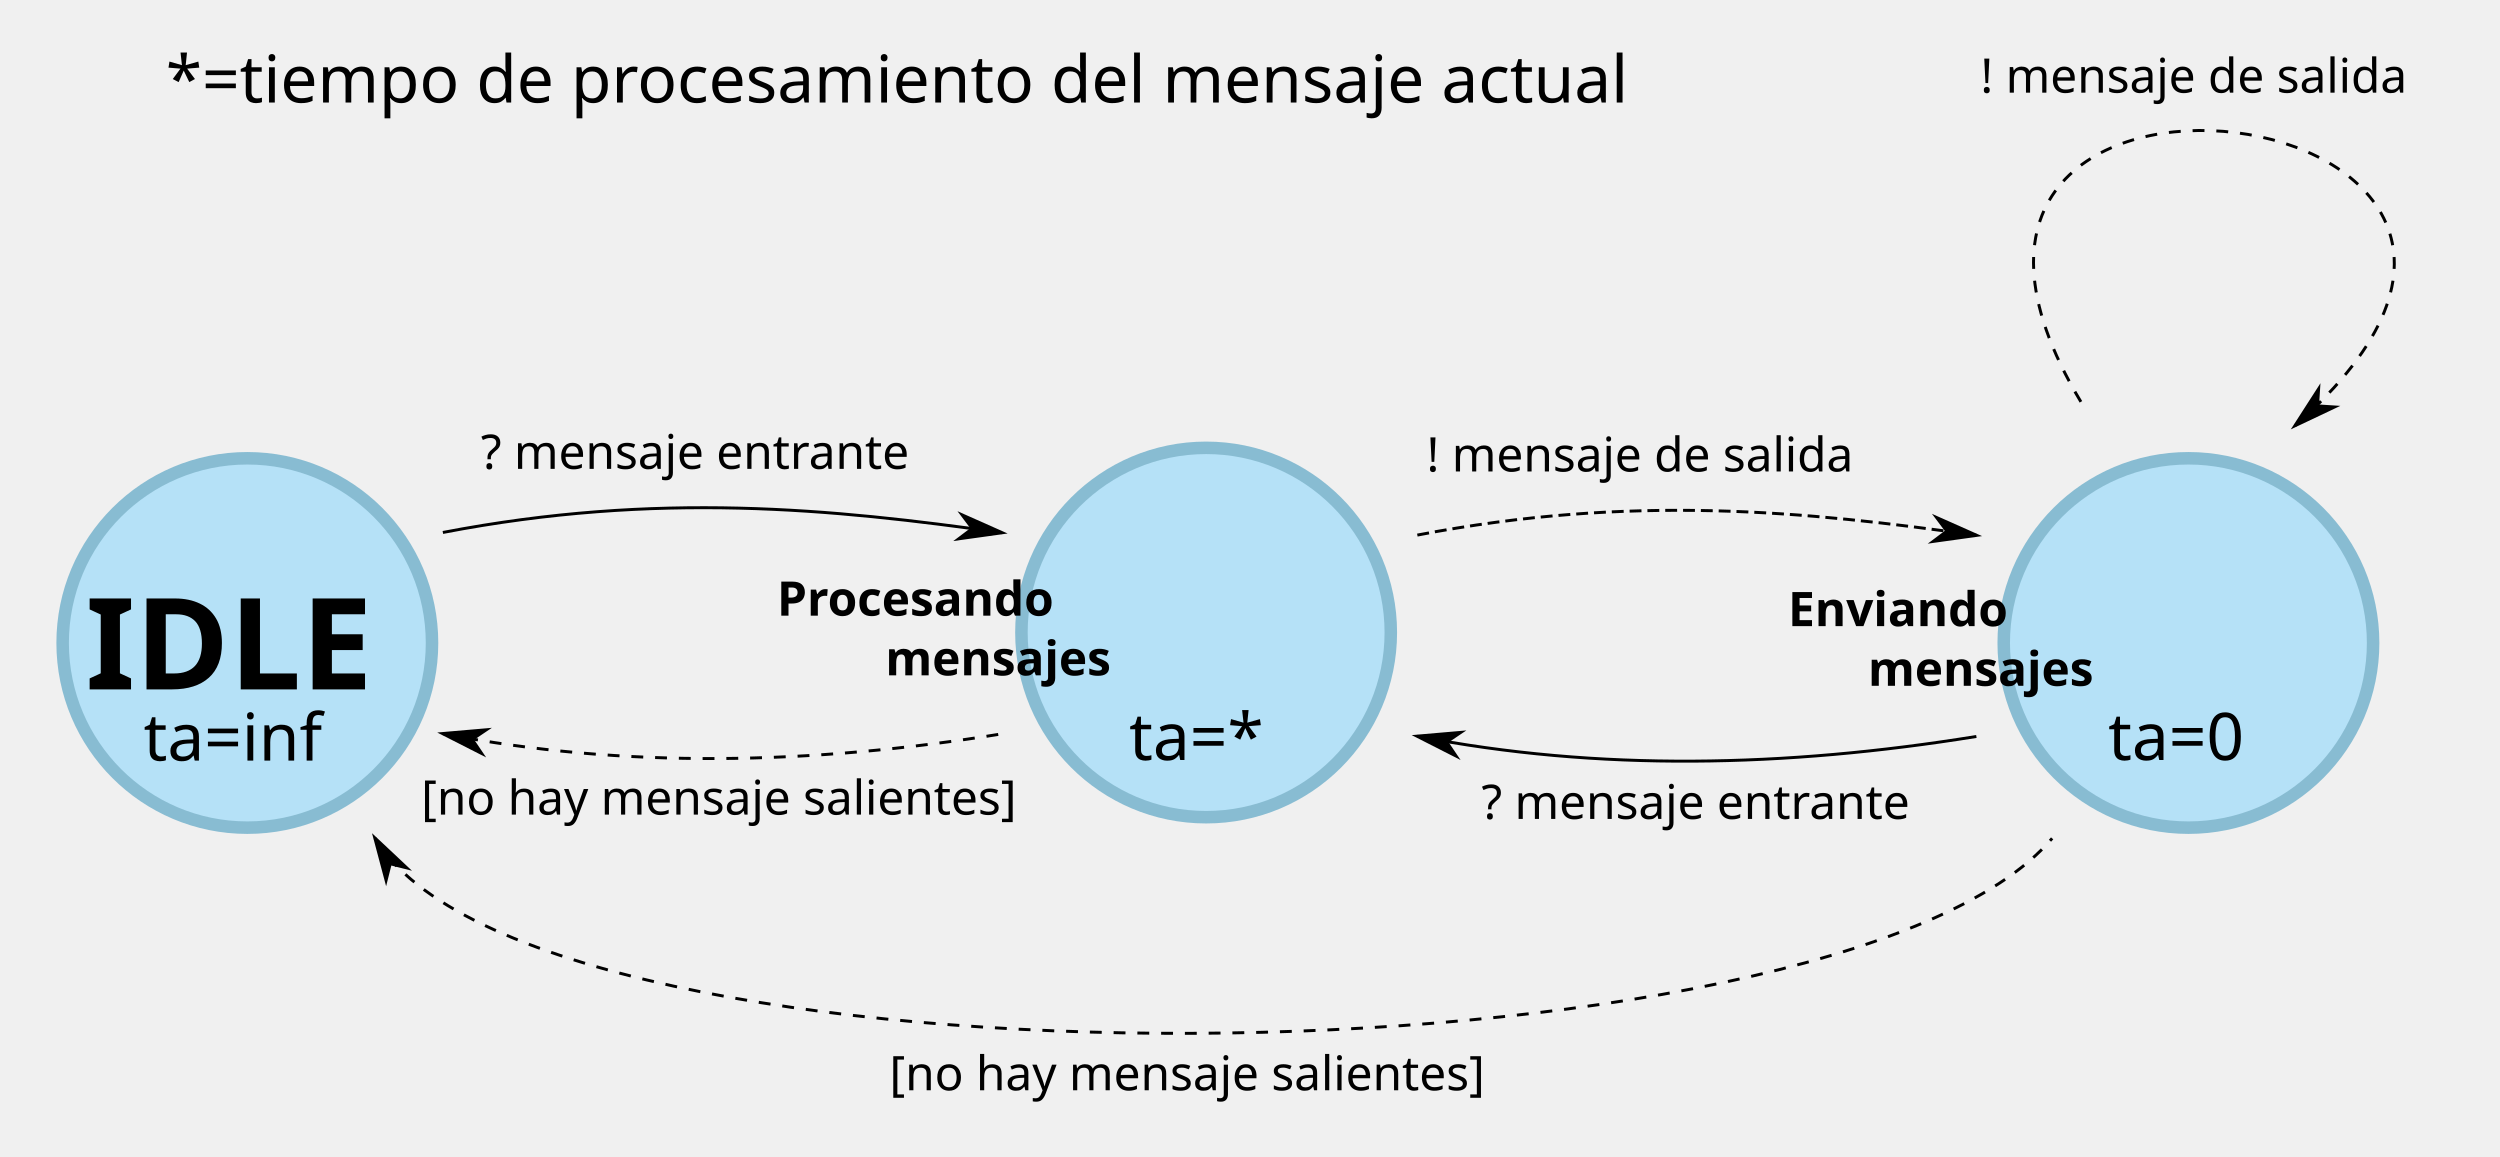
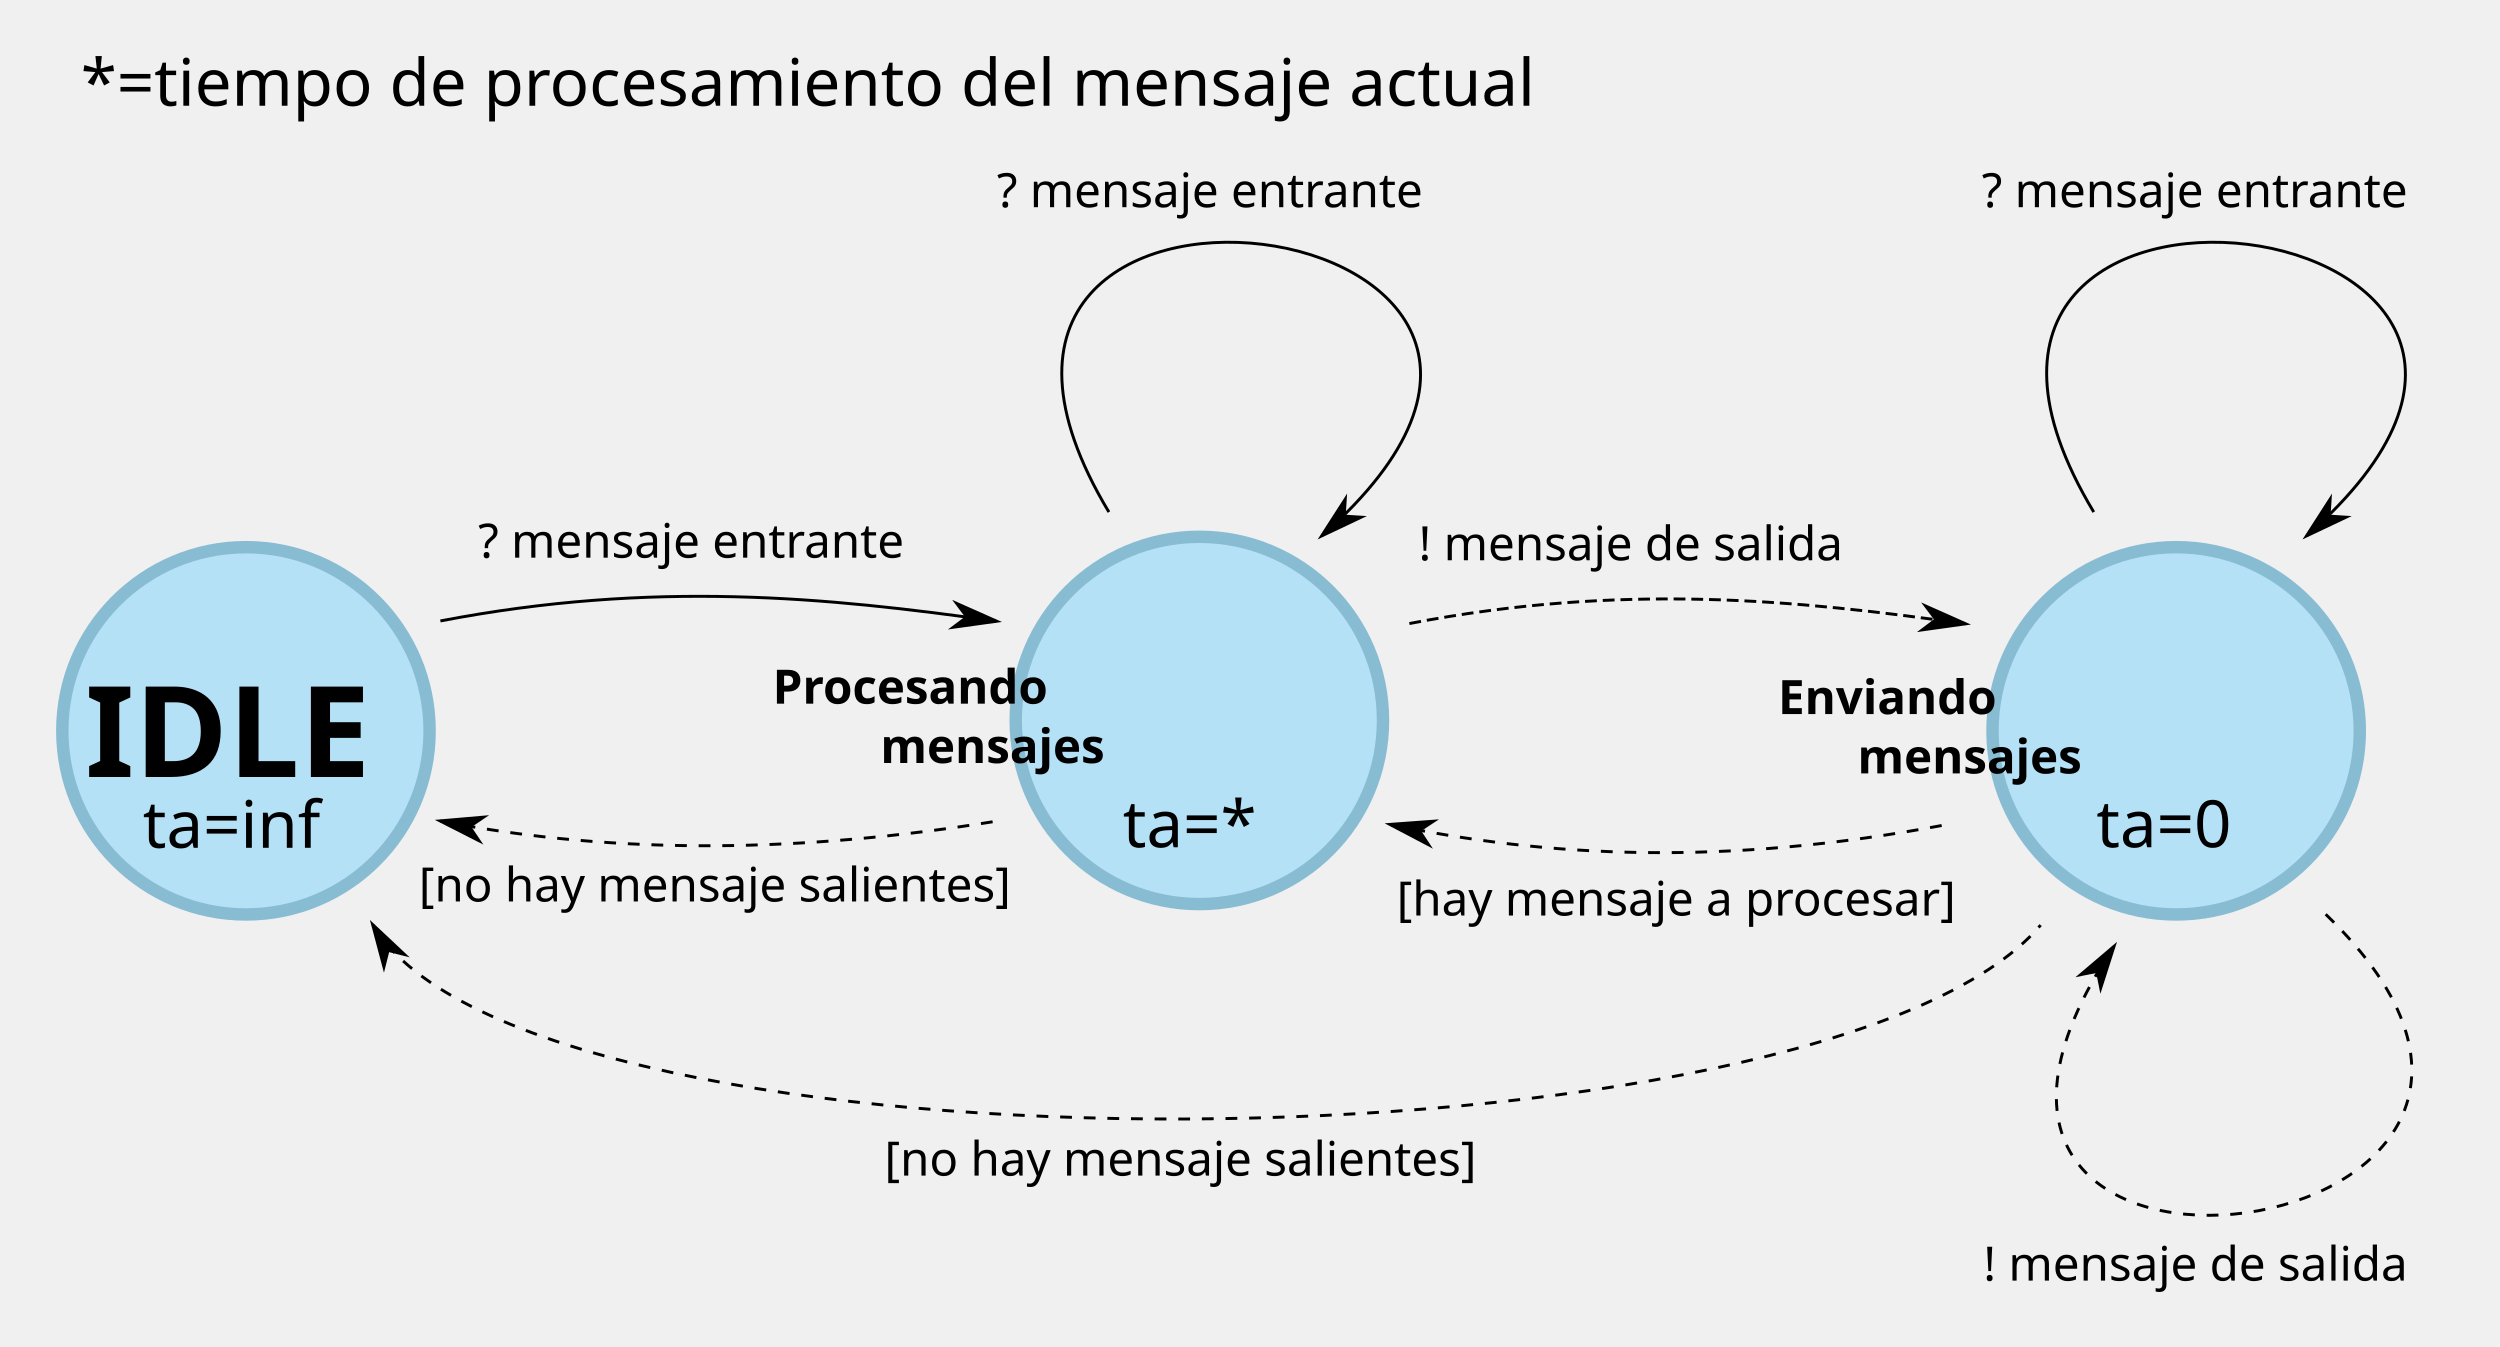
- <svg xmlns="http://www.w3.org/2000/svg" width="221.698mm" height="102.564mm" viewBox="0 0 785.546 363.417" id="svg2" version="1.1">
+ <svg xmlns="http://www.w3.org/2000/svg" width="222.949mm" height="120.086mm" viewBox="0 0 789.976 425.502" id="svg2" version="1.1">
  <defs id="defs4">
+     <marker orient="auto" refY="0" refX="0" id="marker6124" style="overflow:visible">
+       <path id="path6126" d="M 0,0 5,-5 -12.5,0 5,5 0,0 Z" style="fill:#000000;fill-opacity:1;fill-rule:evenodd;stroke:#000000;stroke-width:1pt;stroke-opacity:1" transform="matrix(-0.8,0,0,-0.8,-10,0)" />
+     </marker>
+     <marker style="overflow:visible" id="marker4716" refX="0" refY="0" orient="auto">
+       <path transform="matrix(0.8,0,0,0.8,10,0)" style="fill:#000000;fill-opacity:1;fill-rule:evenodd;stroke:#000000;stroke-width:1pt;stroke-opacity:1" d="M 0,0 5,-5 -12.5,0 5,5 0,0 Z" id="path4718" />
+     </marker>
+     <marker style="overflow:visible" id="marker4234" refX="0" refY="0" orient="auto">
+       <path transform="matrix(-0.8,0,0,-0.8,-10,0)" style="fill:#000000;fill-opacity:1;fill-rule:evenodd;stroke:#000000;stroke-width:1pt;stroke-opacity:1" d="M 0,0 5,-5 -12.5,0 5,5 0,0 Z" id="path4236" />
+     </marker>
    <marker orient="auto" refY="0" refX="0" id="marker9382" style="overflow:visible">
      <path id="path9384" d="M 0,0 5,-5 -12.5,0 5,5 0,0 Z" style="fill:#000000;fill-opacity:1;fill-rule:evenodd;stroke:#000000;stroke-width:1pt;stroke-opacity:1" transform="matrix(0.8,0,0,0.8,10,0)" />
-     </marker>
-     <marker style="overflow:visible" id="marker9286" refX="0" refY="0" orient="auto">
-       <path transform="matrix(0.8,0,0,0.8,10,0)" style="fill:#000000;fill-opacity:1;fill-rule:evenodd;stroke:#000000;stroke-width:1pt;stroke-opacity:1" d="M 0,0 5,-5 -12.5,0 5,5 0,0 Z" id="path9288" />
    </marker>
    <marker orient="auto" refY="0" refX="0" id="marker8588" style="overflow:visible">
      <path id="path8590" d="M 0,0 5,-5 -12.5,0 5,5 0,0 Z" style="fill:#000000;fill-opacity:1;fill-rule:evenodd;stroke:#000000;stroke-width:1pt;stroke-opacity:1" transform="matrix(-0.8,0,0,-0.8,-10,0)" />
    </marker>
    <marker style="overflow:visible" id="marker8198" refX="0" refY="0" orient="auto">
      <path transform="matrix(-0.8,0,0,-0.8,-10,0)" style="fill:#000000;fill-opacity:1;fill-rule:evenodd;stroke:#000000;stroke-width:1pt;stroke-opacity:1" d="M 0,0 5,-5 -12.5,0 5,5 0,0 Z" id="path8200" />
    </marker>
    <marker orient="auto" refY="0" refX="0" id="Arrow1Lstart" style="overflow:visible">
      <path id="path4146" d="M 0,0 5,-5 -12.5,0 5,5 0,0 Z" style="fill:#000000;fill-opacity:1;fill-rule:evenodd;stroke:#000000;stroke-width:1pt;stroke-opacity:1" transform="matrix(0.8,0,0,0.8,10,0)" />
    </marker>
-     <marker style="overflow:visible" id="marker4430" refX="0" refY="0" orient="auto">
-       <path transform="matrix(-0.8,0,0,-0.8,-10,0)" style="fill:#000000;fill-opacity:1;fill-rule:evenodd;stroke:#000000;stroke-width:1pt;stroke-opacity:1" d="M 0,0 5,-5 -12.5,0 5,5 0,0 Z" id="path4432" />
-     </marker>
    <marker orient="auto" refY="0" refX="0" id="Arrow1Lend" style="overflow:visible">
      <path id="path4149" d="M 0,0 5,-5 -12.5,0 5,5 0,0 Z" style="fill:#000000;fill-opacity:1;fill-rule:evenodd;stroke:#000000;stroke-width:1pt;stroke-opacity:1" transform="matrix(-0.8,0,0,-0.8,-10,0)" />
    </marker>
  </defs>
-   <g id="layer1" transform="translate(10.70779,-84.14471)">
+   <g id="layer1" transform="translate(10.70779,-55.24215)">
    <circle style="color:#000000;clip-rule:nonzero;display:inline;overflow:visible;visibility:visible;opacity:1;isolation:auto;mix-blend-mode:normal;color-interpolation:sRGB;color-interpolation-filters:linearRGB;solid-color:#000000;solid-opacity:1;fill:#b5e1f7;fill-opacity:1;fill-rule:nonzero;stroke:#88bcd2;stroke-width:3.931;stroke-linecap:round;stroke-linejoin:miter;stroke-miterlimit:4;stroke-dasharray:none;stroke-dashoffset:0;stroke-opacity:1;color-rendering:auto;image-rendering:auto;shape-rendering:auto;text-rendering:auto;enable-background:accumulate" id="circle5076" cx="67.009" cy="286.178" r="58.034" />
    <circle r="58.034" cy="282.894" cx="368.277" id="circle4138" style="color:#000000;clip-rule:nonzero;display:inline;overflow:visible;visibility:visible;opacity:1;isolation:auto;mix-blend-mode:normal;color-interpolation:sRGB;color-interpolation-filters:linearRGB;solid-color:#000000;solid-opacity:1;fill:#b5e1f7;fill-opacity:1;fill-rule:nonzero;stroke:#88bcd2;stroke-width:3.931;stroke-linecap:round;stroke-linejoin:miter;stroke-miterlimit:4;stroke-dasharray:none;stroke-dashoffset:0;stroke-opacity:1;color-rendering:auto;image-rendering:auto;shape-rendering:auto;text-rendering:auto;enable-background:accumulate" />
    <path style="fill:none;fill-rule:evenodd;stroke:#000000;stroke-width:0.933px;stroke-linecap:butt;stroke-linejoin:miter;stroke-opacity:1;marker-end:url(#Arrow1Lend)" d="m 128.452,251.455 c 67.432,-12.953 122.238,-7.452 175.66,0.07" id="path4140" />
    <path id="path4428" d="m 128.452,314.664 c 56.811,11.06 115.568,9.789 175.66,0.07" style="fill:none;fill-rule:evenodd;stroke:#000000;stroke-width:0.933;stroke-linecap:butt;stroke-linejoin:miter;stroke-miterlimit:4;stroke-dasharray:3.732, 3.732;stroke-dashoffset:0;stroke-opacity:1;marker-start:url(#Arrow1Lstart)" />
    <text xml:space="preserve" style="font-style:normal;font-weight:normal;font-size:100px;line-height:125%;font-family:sans-serif;letter-spacing:0px;word-spacing:0px;fill:#ffffff;fill-opacity:1;stroke:none;stroke-width:1px;stroke-linecap:butt;stroke-linejoin:miter;stroke-opacity:1" x="16.179" y="300.758" id="text5030">
      <tspan id="tspan5032" x="16.179" y="300.758" style="font-style:normal;font-variant:normal;font-weight:bold;font-stretch:normal;font-size:40px;font-family:sans-serif;-inkscape-font-specification:'sans-serif Bold';fill:#000000;fill-opacity:1">IDLE</tspan>
    </text>
    <text id="text5066" y="277.599" x="367.915" style="font-style:normal;font-weight:normal;font-size:100px;line-height:125%;font-family:sans-serif;letter-spacing:0px;word-spacing:0px;fill:#ffffff;fill-opacity:1;stroke:none;stroke-width:1px;stroke-linecap:butt;stroke-linejoin:miter;stroke-opacity:1" xml:space="preserve">
      <tspan style="font-style:normal;font-variant:normal;font-weight:bold;font-stretch:normal;font-size:15px;font-family:sans-serif;-inkscape-font-specification:'sans-serif Bold';text-align:center;text-anchor:middle;fill:#000000;fill-opacity:1" y="277.599" x="367.915" id="tspan5070">Procesando</tspan>
      <tspan style="font-style:normal;font-variant:normal;font-weight:bold;font-stretch:normal;font-size:15px;font-family:sans-serif;-inkscape-font-specification:'sans-serif Bold';text-align:center;text-anchor:middle;fill:#000000;fill-opacity:1" y="296.349" x="367.915" id="tspan5074">mensajes</tspan>
    </text>
    <text xml:space="preserve" style="font-style:normal;font-weight:normal;font-size:100px;line-height:125%;font-family:sans-serif;letter-spacing:0px;word-spacing:0px;fill:#000000;fill-opacity:1;stroke:none;stroke-width:1px;stroke-linecap:butt;stroke-linejoin:miter;stroke-opacity:1" x="140.373" y="231.467" id="text5984">
      <tspan id="tspan5986" x="140.373" y="231.467" style="font-size:15px">? mensaje entrante</tspan>
    </text>
    <circle style="color:#000000;clip-rule:nonzero;display:inline;overflow:visible;visibility:visible;opacity:1;isolation:auto;mix-blend-mode:normal;color-interpolation:sRGB;color-interpolation-filters:linearRGB;solid-color:#000000;solid-opacity:1;fill:#b5e1f7;fill-opacity:1;fill-rule:nonzero;stroke:#88bcd2;stroke-width:3.931;stroke-linecap:round;stroke-linejoin:miter;stroke-miterlimit:4;stroke-dasharray:none;stroke-dashoffset:0;stroke-opacity:1;color-rendering:auto;image-rendering:auto;shape-rendering:auto;text-rendering:auto;enable-background:accumulate" id="circle8170" cx="676.934" cy="286.178" r="58.034" />
    <text xml:space="preserve" style="font-style:normal;font-weight:normal;font-size:100px;line-height:125%;font-family:sans-serif;letter-spacing:0px;word-spacing:0px;fill:#ffffff;fill-opacity:1;stroke:none;stroke-width:1px;stroke-linecap:butt;stroke-linejoin:miter;stroke-opacity:1" x="676.67" y="280.882" id="text8172">
      <tspan id="tspan8176" x="676.67" y="280.882" style="font-style:normal;font-variant:normal;font-weight:bold;font-stretch:normal;font-size:15px;font-family:sans-serif;-inkscape-font-specification:'sans-serif Bold';text-align:center;text-anchor:middle;fill:#000000;fill-opacity:1">Enviando</tspan>
      <tspan x="676.67" y="299.632" style="font-style:normal;font-variant:normal;font-weight:bold;font-stretch:normal;font-size:15px;font-family:sans-serif;-inkscape-font-specification:'sans-serif Bold';text-align:center;text-anchor:middle;fill:#000000;fill-opacity:1" id="tspan8180">mensajes</tspan>
    </text>
    <path id="path8194" d="m 434.646,252.276 c 67.432,-12.953 122.238,-7.452 175.66,0.07" style="fill:none;fill-rule:evenodd;stroke:#000000;stroke-width:0.933;stroke-linecap:butt;stroke-linejoin:miter;stroke-miterlimit:4;stroke-dasharray:3.733, 1.866;stroke-dashoffset:0;stroke-opacity:1;marker-end:url(#marker8198)" />
-     <path style="fill:none;fill-rule:evenodd;stroke:#000000;stroke-width:0.933;stroke-linecap:butt;stroke-linejoin:miter;stroke-miterlimit:4;stroke-dasharray:none;stroke-dashoffset:0;stroke-opacity:1;marker-start:url(#marker9286)" d="m 434.646,315.485 c 56.811,11.06 115.568,9.789 175.66,0.07" id="path8196" />
-     <path style="opacity:1;fill:none;fill-rule:evenodd;stroke:#000000;stroke-width:0.933;stroke-linecap:butt;stroke-linejoin:miter;stroke-miterlimit:4;stroke-dasharray:3.732, 3.732;stroke-dashoffset:0;stroke-opacity:1;marker-end:url(#marker8588)" d="M 643.154,210.41 C 564.421,79.352 829.297,113.412 710.456,217.869" id="path8586" />
+     <path style="opacity:1;fill:none;fill-rule:evenodd;stroke:#000000;stroke-width:0.933;stroke-linecap:butt;stroke-linejoin:miter;stroke-miterlimit:4;stroke-dasharray:3.732, 3.732;stroke-dashoffset:0;stroke-opacity:1;marker-end:url(#marker8588)" d="m 724.186,344.147 c 109.97,106.215 -154.695,141.87 -66.939,10.215" id="path8586" />
    <text xml:space="preserve" style="font-style:normal;font-weight:normal;font-size:100px;line-height:125%;font-family:sans-serif;letter-spacing:0px;word-spacing:0px;fill:#000000;fill-opacity:1;stroke:none;stroke-width:1px;stroke-linecap:butt;stroke-linejoin:miter;stroke-opacity:1" x="437.537" y="232.288" id="text9278">
      <tspan id="tspan9280" x="437.537" y="232.288" style="font-size:15px">! mensaje de salida</tspan>
    </text>
-     <text id="text9282" y="113.258" x="611.567" style="font-style:normal;font-weight:normal;font-size:100px;line-height:125%;font-family:sans-serif;letter-spacing:0px;word-spacing:0px;fill:#000000;fill-opacity:1;stroke:none;stroke-width:1px;stroke-linecap:butt;stroke-linejoin:miter;stroke-opacity:1" xml:space="preserve">
-       <tspan style="font-size:15px" y="113.258" x="611.567" id="tspan9284">! mensaje de salida</tspan>
+     <text id="text9282" y="459.907" x="615.997" style="font-style:normal;font-weight:normal;font-size:100px;line-height:125%;font-family:sans-serif;letter-spacing:0px;word-spacing:0px;fill:#000000;fill-opacity:1;stroke:none;stroke-width:1px;stroke-linecap:butt;stroke-linejoin:miter;stroke-opacity:1" xml:space="preserve">
+       <tspan style="font-size:15px" y="459.907" x="615.997" id="tspan9284">! mensaje de salida</tspan>
    </text>
    <path id="path9380" d="m 107.109,347.5 c 49.944,83.614 459.238,79.93 527.003,0.07" style="fill:none;fill-rule:evenodd;stroke:#000000;stroke-width:0.933;stroke-linecap:butt;stroke-linejoin:miter;stroke-miterlimit:4;stroke-dasharray:3.733, 3.733;stroke-dashoffset:0;stroke-opacity:1;marker-start:url(#marker9382)" />
    <text xml:space="preserve" style="font-style:normal;font-weight:normal;font-size:100px;line-height:125%;font-family:sans-serif;letter-spacing:0px;word-spacing:0px;fill:#000000;fill-opacity:1;stroke:none;stroke-width:1px;stroke-linecap:butt;stroke-linejoin:miter;stroke-opacity:1" x="268.773" y="426.726" id="text10794">
      <tspan id="tspan10796" x="268.773" y="426.726" style="font-size:15px">[no hay mensaje salientes]</tspan>
-     </text>
-     <text id="text10810" y="341.467" x="454.776" style="font-style:normal;font-weight:normal;font-size:100px;line-height:125%;font-family:sans-serif;letter-spacing:0px;word-spacing:0px;fill:#000000;fill-opacity:1;stroke:none;stroke-width:1px;stroke-linecap:butt;stroke-linejoin:miter;stroke-opacity:1" xml:space="preserve">
-       <tspan style="font-size:15px" y="341.467" x="454.776" id="tspan10812">? mensaje entrante</tspan>
    </text>
    <text id="text10814" y="340.107" x="121.633" style="font-style:normal;font-weight:normal;font-size:100px;line-height:125%;font-family:sans-serif;letter-spacing:0px;word-spacing:0px;fill:#000000;fill-opacity:1;stroke:none;stroke-width:1px;stroke-linecap:butt;stroke-linejoin:miter;stroke-opacity:1" xml:space="preserve">
      <tspan style="font-size:15px" y="340.107" x="121.633" id="tspan10816">[no hay mensaje salientes]</tspan>
    </text>
    <text xml:space="preserve" style="font-style:normal;font-weight:normal;font-size:20.667px;line-height:125%;font-family:sans-serif;letter-spacing:0px;word-spacing:0px;fill:#000000;fill-opacity:1;stroke:none;stroke-width:1px;stroke-linecap:butt;stroke-linejoin:miter;stroke-opacity:1" x="34.418" y="323.141" id="text4218">
      <tspan id="tspan4220" x="34.418" y="323.141">ta=inf</tspan>
    </text>
-     <text id="text4232" y="116.349" x="41.395" style="font-style:normal;font-weight:normal;font-size:20.667px;line-height:125%;font-family:sans-serif;letter-spacing:0px;word-spacing:0px;fill:#000000;fill-opacity:1;stroke:none;stroke-width:1px;stroke-linecap:butt;stroke-linejoin:miter;stroke-opacity:1" xml:space="preserve">
-       <tspan y="116.349" x="41.395" id="tspan4240">*=tiempo de procesamiento del mensaje actual</tspan>
+     <text id="text4232" y="88.661" x="14.815" style="font-style:normal;font-weight:normal;font-size:20.667px;line-height:125%;font-family:sans-serif;letter-spacing:0px;word-spacing:0px;fill:#000000;fill-opacity:1;stroke:none;stroke-width:1px;stroke-linecap:butt;stroke-linejoin:miter;stroke-opacity:1" xml:space="preserve">
+       <tspan y="88.661" x="14.815" id="tspan4240">*=tiempo de procesamiento del mensaje actual</tspan>
    </text>
    <text xml:space="preserve" style="font-style:normal;font-weight:normal;font-size:20.667px;line-height:125%;font-family:sans-serif;letter-spacing:0px;word-spacing:0px;fill:#000000;fill-opacity:1;stroke:none;stroke-width:1px;stroke-linecap:butt;stroke-linejoin:miter;stroke-opacity:1" x="651.716" y="322.959" id="text4236">
      <tspan id="tspan4238" x="651.716" y="322.959">ta=0</tspan>
    </text>
    <text id="text4254" y="322.959" x="344.088" style="font-style:normal;font-weight:normal;font-size:20.667px;line-height:125%;font-family:sans-serif;letter-spacing:0px;word-spacing:0px;fill:#000000;fill-opacity:1;stroke:none;stroke-width:1px;stroke-linecap:butt;stroke-linejoin:miter;stroke-opacity:1" xml:space="preserve">
      <tspan y="322.959" x="344.088" id="tspan4256">ta=*</tspan>
    </text>
+     <g id="g7555">
+       <path style="opacity:1;fill:none;fill-rule:evenodd;stroke:#000000;stroke-width:0.933;stroke-linecap:butt;stroke-linejoin:miter;stroke-miterlimit:4;stroke-dasharray:none;stroke-dashoffset:0;stroke-opacity:1;marker-end:url(#marker4234)" d="m 339.697,217.055 c -78.733,-131.058 186.143,-96.998 67.302,7.459" id="path4232" />
+       <text xml:space="preserve" style="font-style:normal;font-weight:normal;font-size:100px;line-height:125%;font-family:sans-serif;letter-spacing:0px;word-spacing:0px;fill:#000000;fill-opacity:1;stroke:none;stroke-width:1px;stroke-linecap:butt;stroke-linejoin:miter;stroke-opacity:1" x="304.284" y="120.716" id="text4694">
+         <tspan id="tspan4696" x="304.284" y="120.716" style="font-size:15px">? mensaje entrante</tspan>
+       </text>
+     </g>
+     <path style="fill:none;fill-rule:evenodd;stroke:#000000;stroke-width:0.933;stroke-linecap:butt;stroke-linejoin:miter;stroke-miterlimit:4;stroke-dasharray:3.732, 3.732;stroke-dashoffset:0;stroke-opacity:1;marker-start:url(#marker4716)" d="m 428.587,315.772 c 49.543,10.321 105.513,13.297 175.66,0.07" id="path4710" />
+     <text xml:space="preserve" style="font-style:normal;font-weight:normal;font-size:100px;line-height:125%;font-family:sans-serif;letter-spacing:0px;word-spacing:0px;fill:#000000;fill-opacity:1;stroke:none;stroke-width:1px;stroke-linecap:butt;stroke-linejoin:miter;stroke-opacity:1" x="430.628" y="344.537" id="text4712">
+       <tspan id="tspan4714" x="430.628" y="344.537" style="font-size:15px">[hay mensaje a procesar]</tspan>
+     </text>
+     <g id="g7544">
+       <path id="path6118" d="m 650.906,217.055 c -78.733,-131.058 186.143,-96.998 67.302,7.459" style="opacity:1;fill:none;fill-rule:evenodd;stroke:#000000;stroke-width:0.933;stroke-linecap:butt;stroke-linejoin:miter;stroke-miterlimit:4;stroke-dasharray:none;stroke-dashoffset:0;stroke-opacity:1;marker-end:url(#marker6124)" />
+       <text id="text6120" y="120.716" x="615.493" style="font-style:normal;font-weight:normal;font-size:100px;line-height:125%;font-family:sans-serif;letter-spacing:0px;word-spacing:0px;fill:#000000;fill-opacity:1;stroke:none;stroke-width:1px;stroke-linecap:butt;stroke-linejoin:miter;stroke-opacity:1" xml:space="preserve">
+         <tspan style="font-size:15px" y="120.716" x="615.493" id="tspan6122">? mensaje entrante</tspan>
+       </text>
+     </g>
  </g>
</svg>
